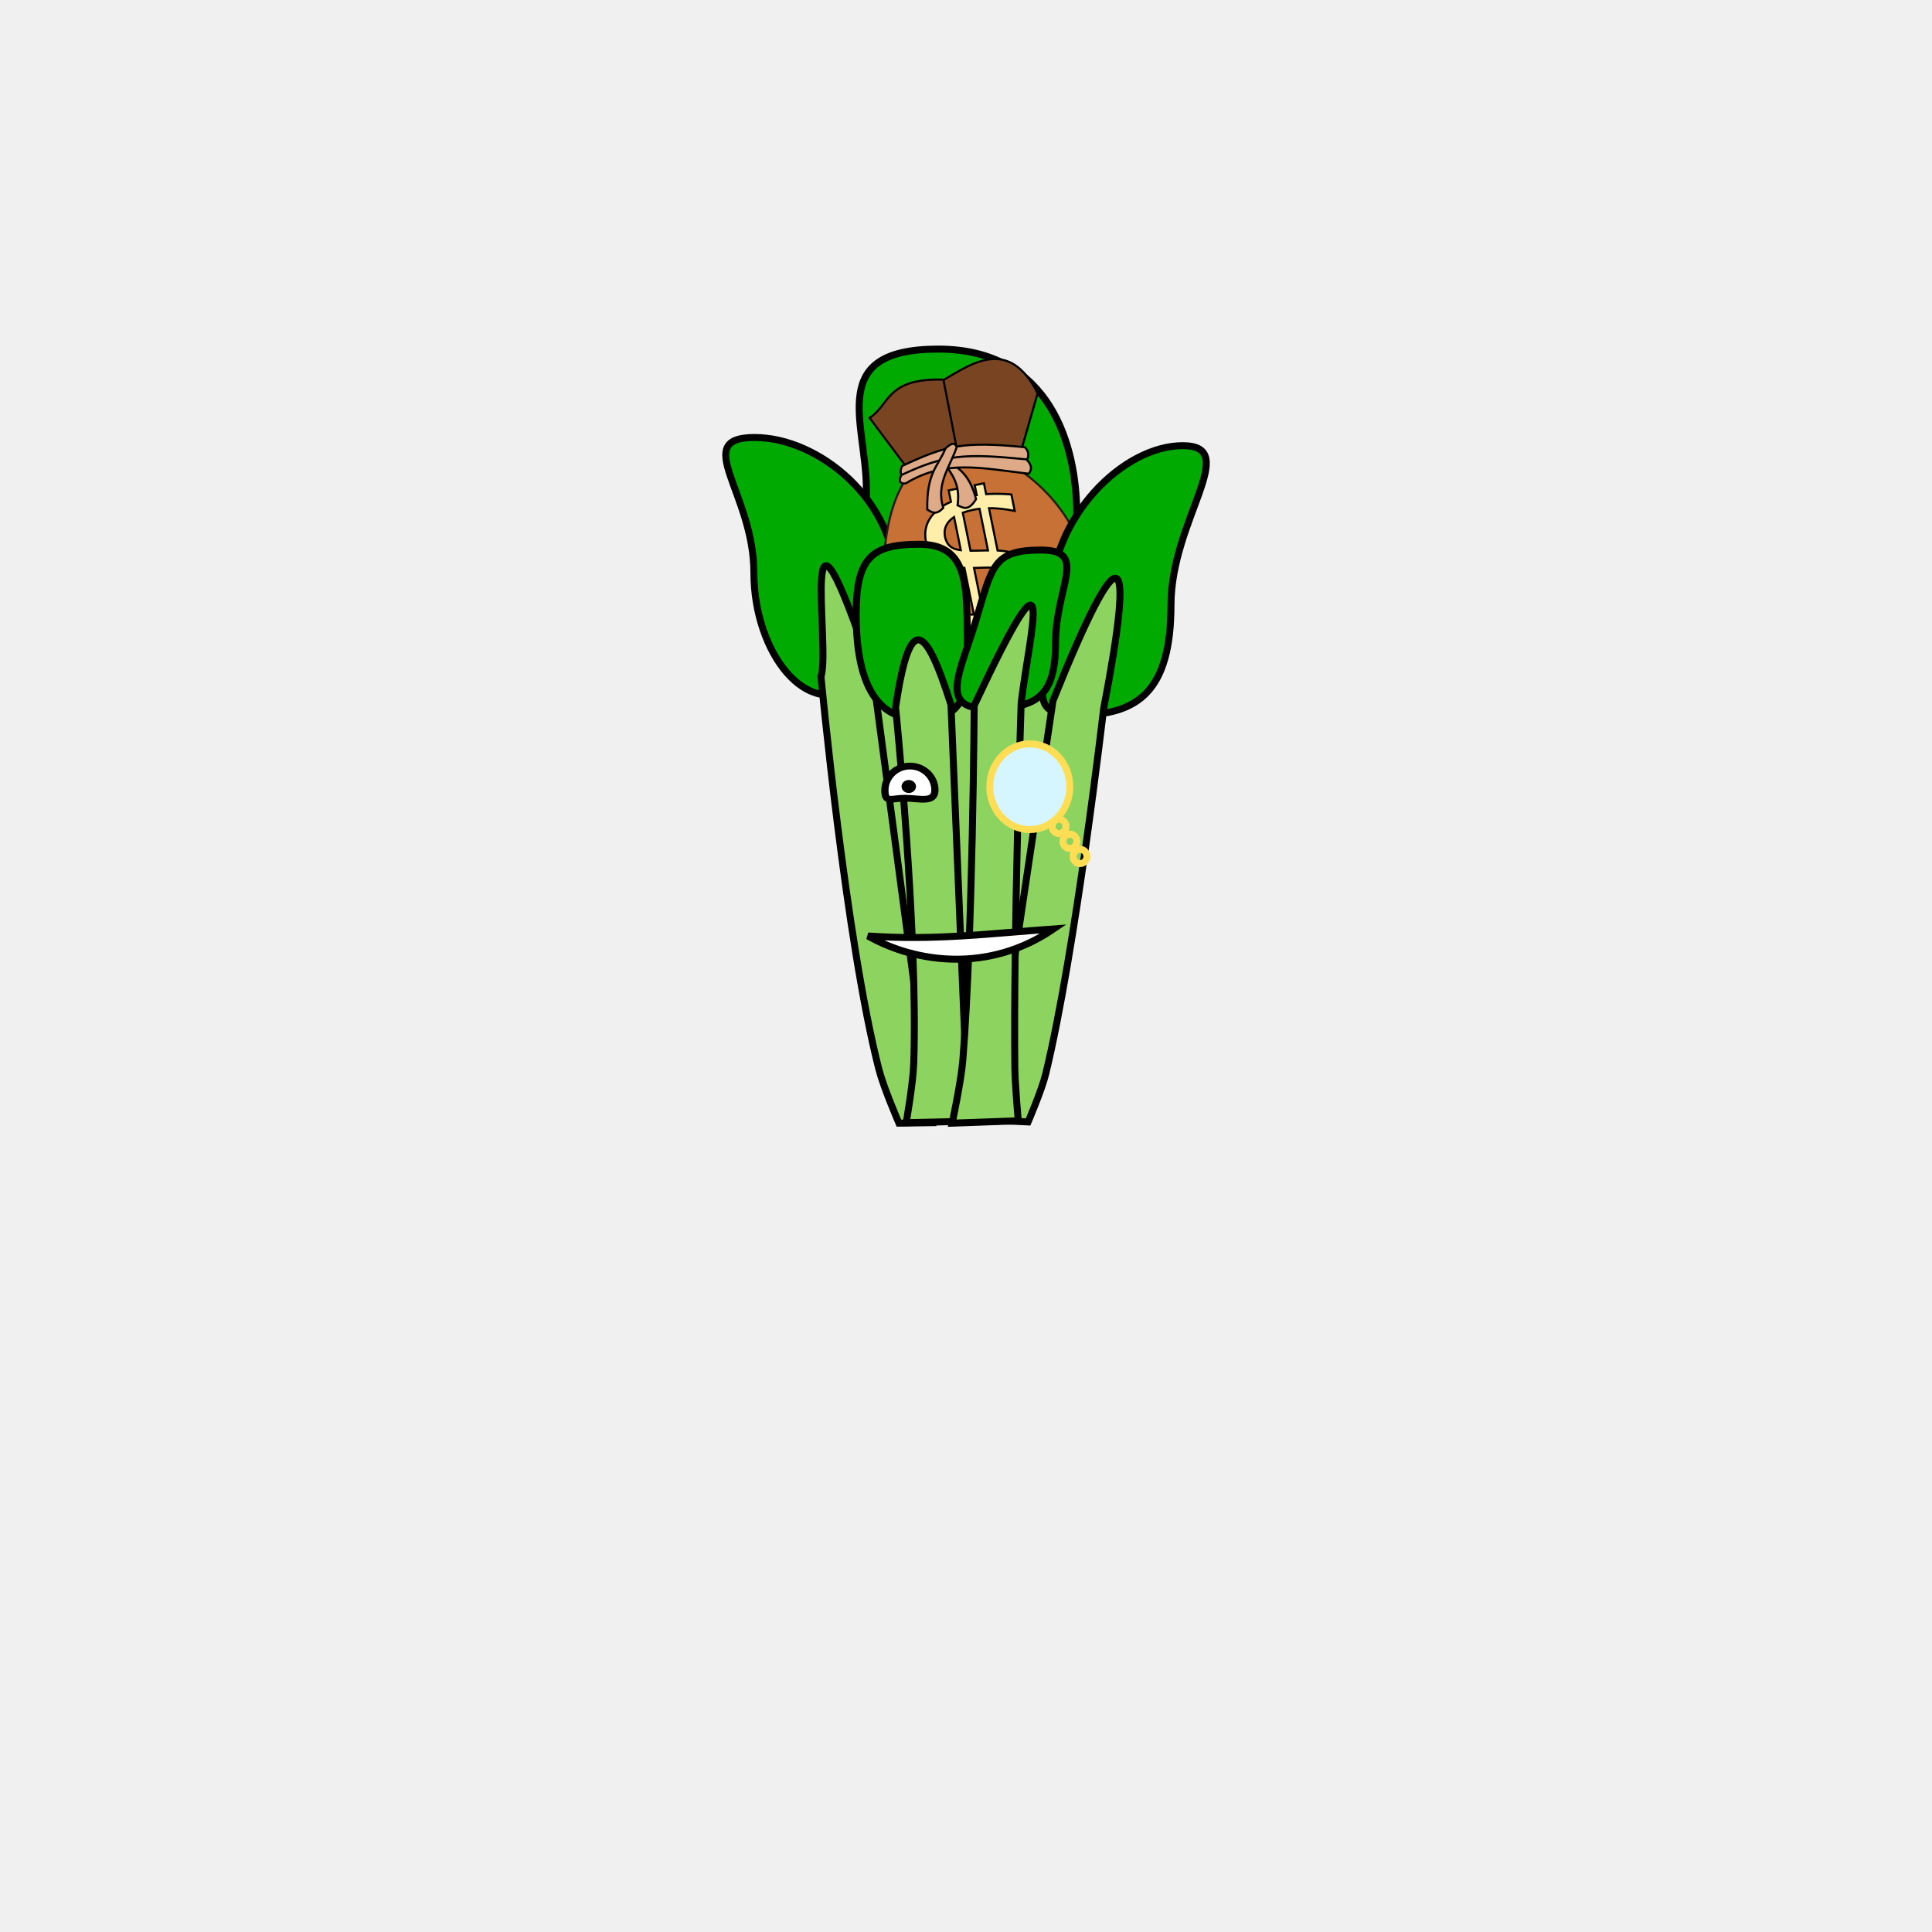
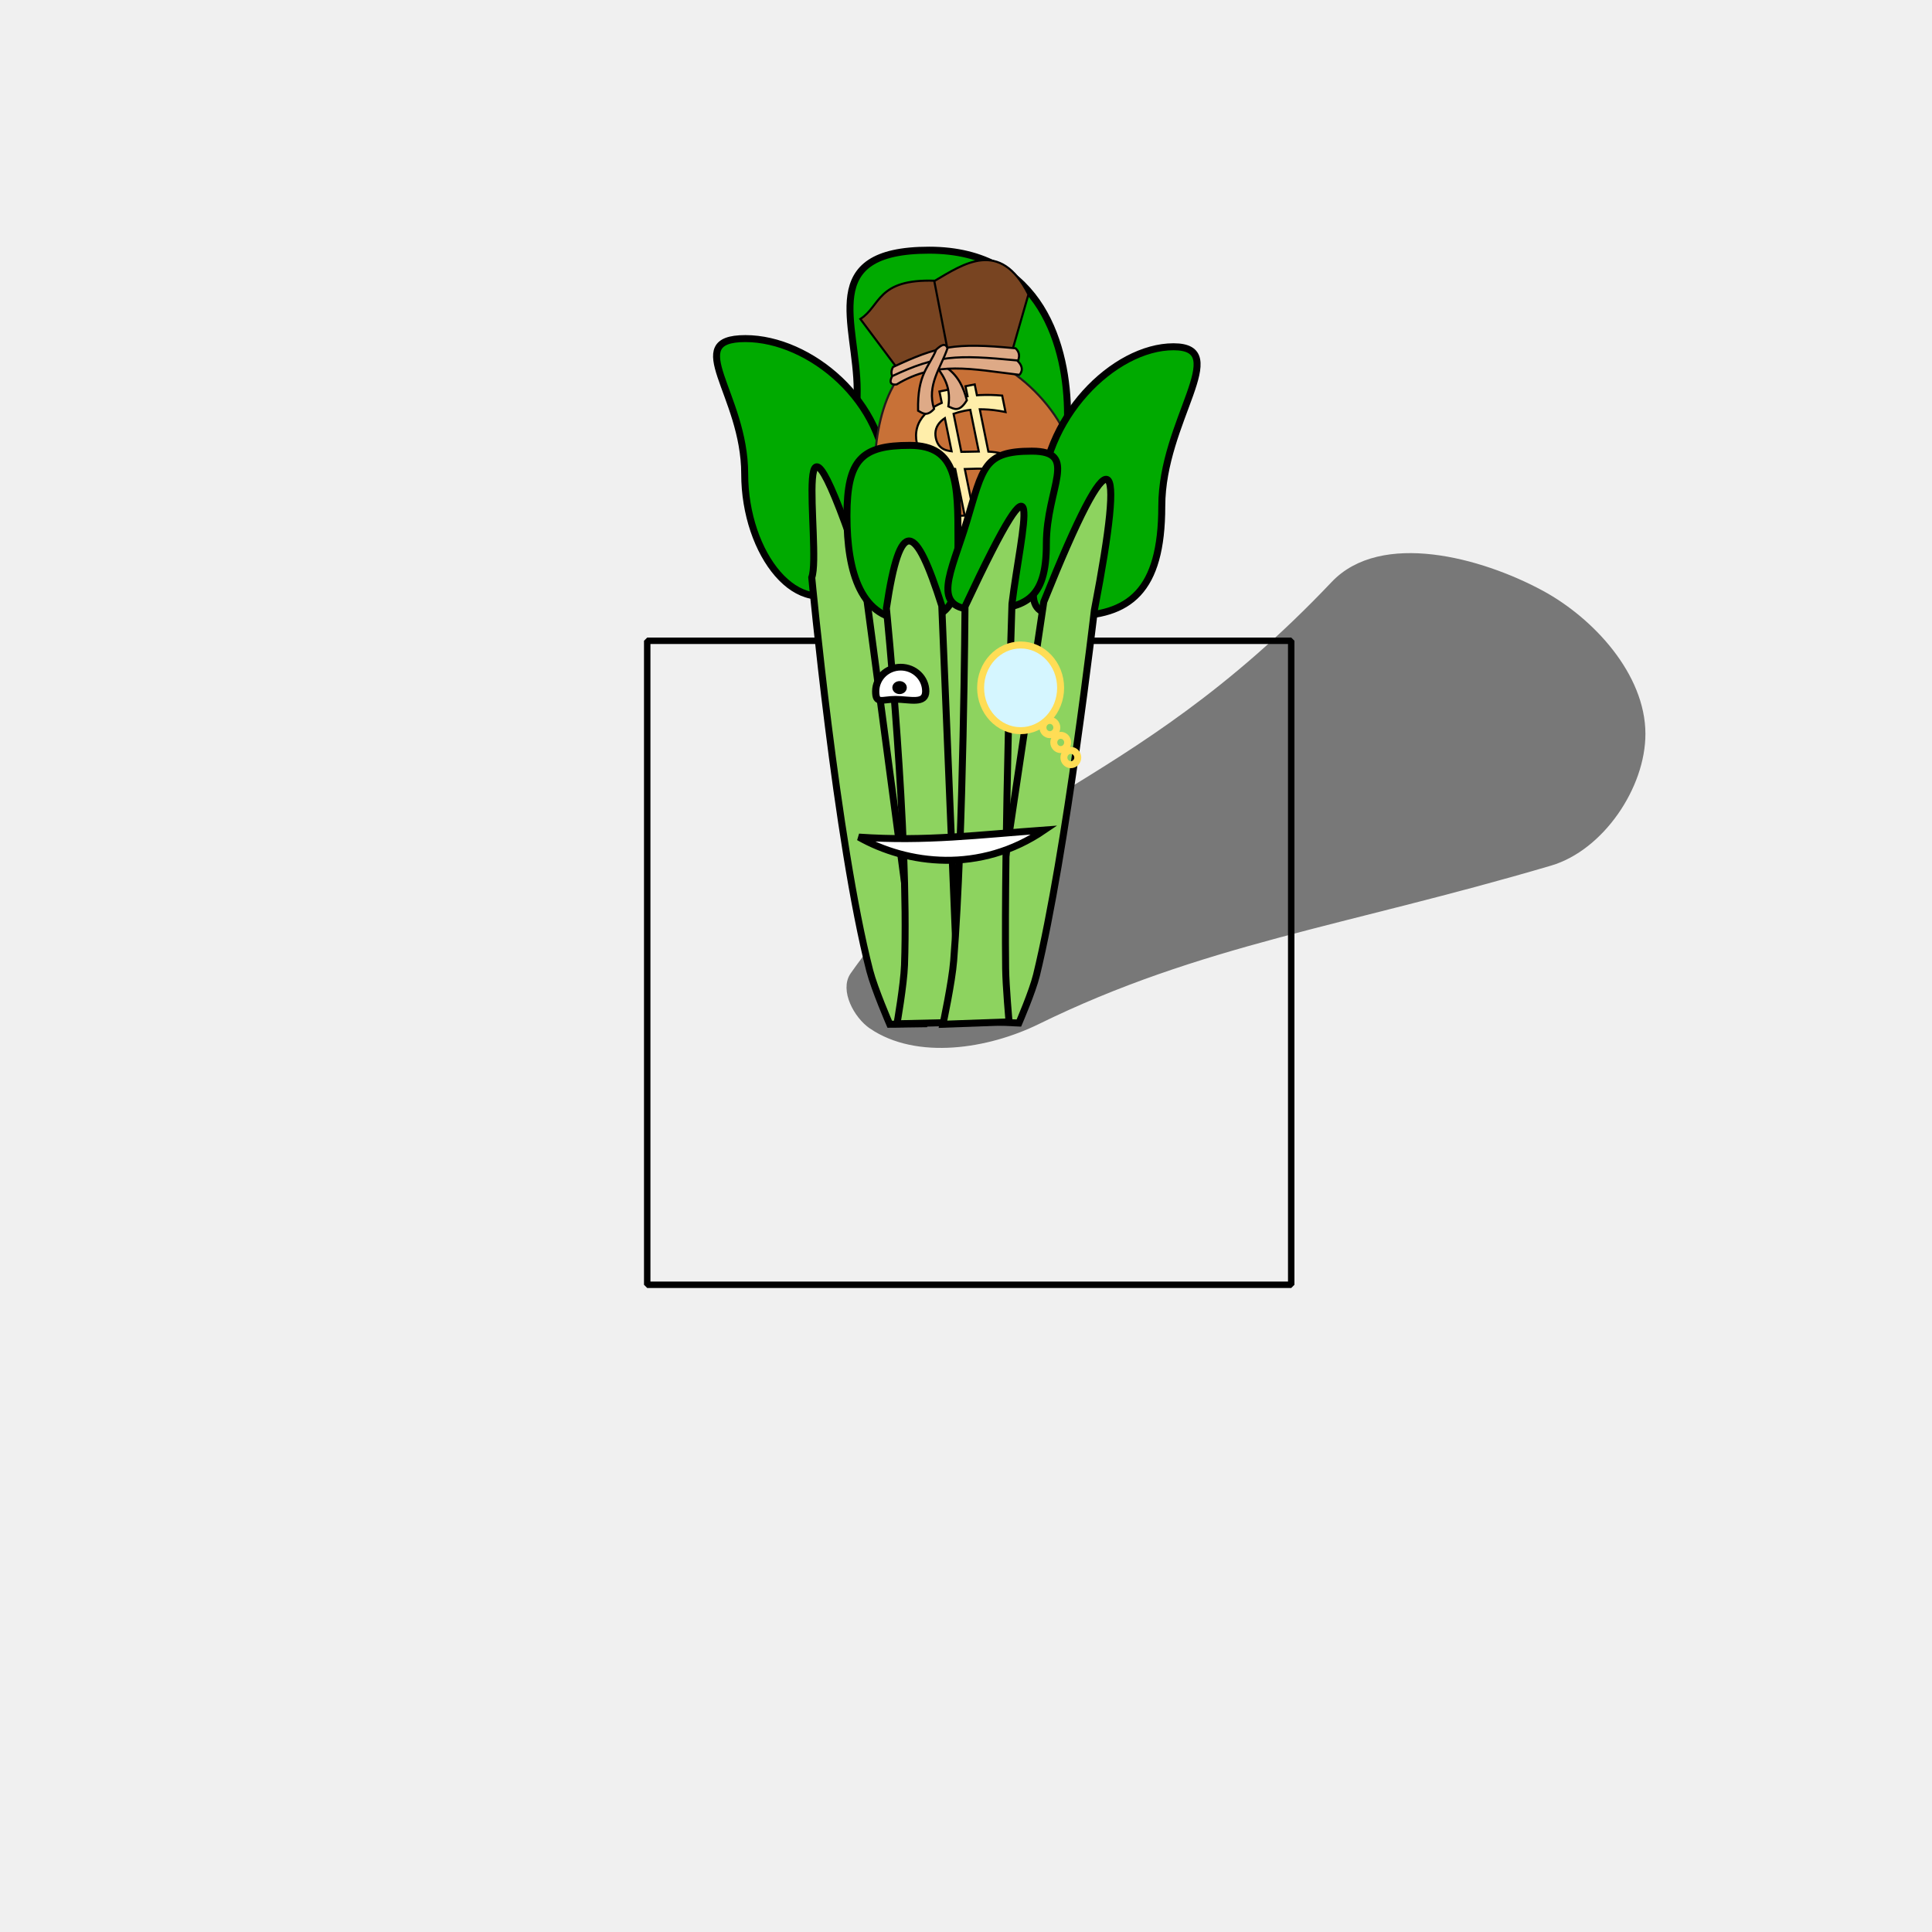
<svg xmlns="http://www.w3.org/2000/svg" width="300" height="300" viewBox="0 0 300 300" id="svg4166" version="1.1">
  <defs id="defs4168" />
-   <g id="layer8" style="display:none">
+   <g id="layer8" style="display:inline">
    <rect style="fill:none;fill-opacity:1;stroke:#000000;stroke-width:1;stroke-linejoin:bevel;stroke-miterlimit:4;stroke-dasharray:none;stroke-opacity:1" id="rect15863" width="100" height="100" x="100.5" y="851.862" transform="translate(0,-752.3622)" />
  </g>
+   <g id="layer4" style="opacity:0.5">
+     <path style="fill:#000000;fill-rule:evenodd;stroke:#000000;stroke-width:1px;stroke-linecap:butt;stroke-linejoin:miter;stroke-opacity:1" d="m 135.357,159.286 c -2.305,-1.567 -4.456,-5.574 -2.857,-7.857 18.899,-26.985 42.405,-26.721 74.643,-60.714 7.38,-7.782 22.706,-3.668 32.143,1.429 7.878,4.255 15.694,12.832 15.714,21.786 0.019,8.193 -6.427,17.684 -14.286,20 -32.174,9.481 -54.369,12.251 -79.643,24.643 -7.699,3.775 -18.623,5.536 -25.714,0.714 z" id="path7440" />
+   </g>
  <g id="layer1" transform="translate(0,-752.3622)">
-     <g id="g15867" transform="translate(-2.746064,0)">
+     <g id="g15867" transform="translate(-4.174635,-15.35714)">
      <path id="path4868" d="m 133.648,852.295 37.657,3.802 -8.28,50.48 -19.622,-0.845 z" style="fill:#8dd35f;fill-opacity:1;fill-rule:evenodd;stroke:#000000;stroke-width:0.108px;stroke-linecap:butt;stroke-linejoin:miter;stroke-opacity:1" />
      <path id="path4835" d="m 169.943,832.124 c 0,10.324 0.552,7.921 -16.957,7.921 -17.508,0 -15.709,-1.399 -15.709,-11.722 0,-10.324 -6.336,-21.755 11.172,-21.755 17.508,0 21.494,15.233 21.494,25.557 z" style="fill:#00aa00;fill-opacity:1;stroke:#000000;stroke-width:1.083;stroke-linejoin:bevel;stroke-miterlimit:4;stroke-dasharray:none;stroke-opacity:1" />
      <path id="path4829" d="m 141.815,842.579 c 0,12.423 -0.227,11.775 -5.898,16.052 -7.788,5.874 -16.106,-4.896 -16.106,-17.32 0,-12.423 -9.909,-21.016 0.113,-21.016 10.023,0 21.891,9.86 21.891,22.283 z" style="fill:#00aa00;fill-opacity:1;stroke:#000000;stroke-width:1.083;stroke-linejoin:bevel;stroke-miterlimit:4;stroke-dasharray:none;stroke-opacity:1" />
      <path id="path4722" d="m 139.849,920.493 c 3.228,1.709 5.131,1.039 7.018,0.635 l 0.642,5.601 -5.173,0.112 z" style="fill:#c6e9af;fill-rule:evenodd;stroke:#000000;stroke-width:0.108px;stroke-linecap:butt;stroke-linejoin:miter;stroke-opacity:1" />
      <path id="path4724" d="m 144.421,919.895 c 3.471,0.684 6.487,0.162 9.424,-1.344 l 0,7.916 -10.346,0.224 z" style="fill:#c6e9af;fill-rule:evenodd;stroke:#000000;stroke-width:0.108px;stroke-linecap:butt;stroke-linejoin:miter;stroke-opacity:1" />
      <path id="path4728" d="m 159.298,920.007 c 1.585,0.546 3.036,1.957 5.133,1.456 l -2.085,5.115 -3.288,-0.187 z" style="fill:#c6e9af;fill-rule:evenodd;stroke:#000000;stroke-width:0.108px;stroke-linecap:butt;stroke-linejoin:miter;stroke-opacity:1" />
      <path id="path4726" d="m 151.759,920.381 c 2.87,0.185 5.143,1.175 8.702,0.261 l 0.441,5.638 -10.466,0.448 z" style="fill:#c6e9af;fill-rule:evenodd;stroke:#000000;stroke-width:0.108px;stroke-linecap:butt;stroke-linejoin:miter;stroke-opacity:1" />
      <path id="path4730" d="m 142.215,926.541 c 6.731,-0.112 13.494,-0.224 20.331,-0.336 l -0.321,0.635 c -6.406,0.082 -13.056,0.066 -19.89,0.149 z" style="fill:#c87137;fill-rule:evenodd;stroke:#000000;stroke-width:0.108px;stroke-linecap:butt;stroke-linejoin:miter;stroke-opacity:1" />
      <g style="stroke-width:3.433;stroke-miterlimit:4;stroke-dasharray:none" transform="matrix(0.09495941,0,0,0.09442646,120.4885,826.2371)" id="g4819">
        <path style="fill:#c87137;fill-opacity:1;stroke:#241c1c;stroke-width:3.433;stroke-linejoin:bevel;stroke-miterlimit:4;stroke-dasharray:none;stroke-opacity:1" d="m 533.302,158.134 c 0,90.755 -73.727,128.733 -167.873,128.733 -94.145,0 -160.095,-39.164 -160.095,-129.919 0,-90.755 29.653,-201.108 123.798,-201.108 94.145,0 204.169,111.539 204.169,202.294 z" id="path4732" />
        <path style="fill:#784421;fill-rule:evenodd;stroke:#000000;stroke-width:3.433;stroke-linecap:butt;stroke-linejoin:miter;stroke-miterlimit:4;stroke-dasharray:none;stroke-opacity:1" d="M 250.404,-3.341 182.001,-95.179 c 33.21,-20.971 26.666,-66.241 121.853,-62.883 46.204,-27.182 106.792,-70.022 152.965,22.543 L 422.199,-14.451 c -40.703,-11.674 -72.224,-26.493 -92.353,-10.246 -18.929,-4.791 -28.213,5.617 -79.441,21.357 z" id="path4735" />
        <path style="fill:none;fill-rule:evenodd;stroke:#000000;stroke-width:3.433;stroke-linecap:butt;stroke-linejoin:miter;stroke-miterlimit:4;stroke-dasharray:none;stroke-opacity:1" d="m 302.558,-159.248 25.454,132.525" id="path4737" />
        <path style="fill:#deaa87;fill-rule:evenodd;stroke:#000000;stroke-width:3.433;stroke-linecap:butt;stroke-linejoin:miter;stroke-miterlimit:4;stroke-dasharray:none;stroke-opacity:1" d="m 235.334,-16.129 c 72.71,-34.254 100.371,-40.672 200.43,-30.824 14.735,13.531 -3.458,31.628 -3.458,31.628 -78.538,-10.307 -123.931,-29.438 -187.898,22.925 0,0 -17.998,-6.851 -9.074,-23.73 z" id="path4739" />
        <path style="font-style:normal;font-weight:normal;font-size:305.176px;line-height:125%;font-family:sans-serif;letter-spacing:0px;word-spacing:0px;fill:#ffeeaa;fill-opacity:1;stroke:#000000;stroke-width:3.433;stroke-linecap:butt;stroke-linejoin:miter;stroke-miterlimit:4;stroke-dasharray:none;stroke-opacity:1" d="m 369.008,12.402 -15.066,3.045 3.312,16.381 c -4.516,0.618 -8.972,1.364 -13.363,2.252 -4.968,1.005 -9.68,2.174 -14.15,3.494 l -3.348,-16.557 -15.066,3.047 3.795,18.771 c -11.447,4.967 -20.752,11.293 -27.891,18.992 -12.29,13.345 -16.604,29.078 -12.939,47.199 3.165,15.65 10.868,26.81 23.107,33.48 9.561,5.211 22.801,8.188 39.688,8.953 l 15.533,76.818 c -4.691,0.166 -9.456,0.111 -14.297,-0.164 -12.872,-0.732 -26.317,-2.967 -40.336,-6.705 l 5.773,28.555 c 14.13,1.62 27.582,2.282 40.354,1.986 4.503,-0.111 8.881,-0.346 13.152,-0.689 l 4.055,20.053 15.068,-3.047 -3.805,-18.816 c 2.479,-0.393 4.923,-0.822 7.312,-1.305 7.187,-1.453 13.876,-3.135 20.078,-5.039 l 3.961,19.59 15.066,-3.047 -4.416,-21.844 c 11.861,-5.044 21.338,-11.179 28.396,-18.422 13.052,-13.309 17.571,-29.894 13.555,-49.754 -3.368,-16.657 -11.645,-28.796 -24.832,-36.418 -10.127,-5.978 -23.586,-9.395 -40.348,-10.275 L 377.285,53.336 c 2.012,-0.018 4.038,-0.009 6.092,0.053 11.066,0.335 23.065,1.815 35.996,4.439 L 413.904,30.783 c -12.513,-1.09 -24.591,-1.363 -36.234,-0.818 -1.693,0.079 -3.374,0.183 -5.051,0.297 l -3.611,-17.859 z m -7.207,41.914 13.85,68.494 -19.561,0.4 c -3.194,0.115 -6.155,0.142 -9.006,0.129 L 334.43,60.76 c 5.214,-1.94 11.072,-3.57 17.586,-4.887 3.195,-0.646 6.461,-1.156 9.785,-1.557 z m -41.613,13.572 11.025,54.529 c -5.189,-0.694 -9.353,-1.768 -12.49,-3.227 -7.056,-3.432 -11.5,-9.678 -13.332,-18.738 -2.184,-10.8 0.742,-20.062 8.777,-27.783 1.786,-1.699 3.802,-3.288 6.02,-4.781 z m 54.766,83.086 c 2.222,-0.013 4.353,0.023 6.412,0.1 l 13.918,68.828 c -5.83,2.305 -12.468,4.218 -19.939,5.729 -2.417,0.489 -4.861,0.896 -7.322,1.254 l -15.23,-75.312 19.111,-0.551 c 1.033,-0.024 2.051,-0.041 3.051,-0.047 z m 22.467,1.939 c 4.442,0.957 8.25,2.263 11.406,3.93 8.192,4.25 13.304,11.409 15.34,21.477 2.332,11.532 -0.741,21.393 -9.221,29.586 -1.65,1.594 -3.485,3.098 -5.492,4.52 l -12.033,-59.512 z" id="text4780" />
        <path style="fill:#deaa87;fill-rule:evenodd;stroke:#000000;stroke-width:3.433;stroke-linecap:butt;stroke-linejoin:miter;stroke-miterlimit:4;stroke-dasharray:none;stroke-opacity:1" d="m 324.061,-14.374 c 18.615,13.664 26.811,32.529 32.082,52.855 -12.566,20.779 -21.222,14.121 -30.249,10.068 3.756,-27.182 -3.174,-44.562 -20.624,-67.117 z" id="path4760" />
        <path id="path4756" d="M 234.124,-1.217 C 306.834,-35.472 338.161,-36.856 438.22,-27.007 452.955,-13.476 442.096,-3.35 442.096,-3.35 363.645,-12.539 306.329,-27.136 241.365,12.445 c 0,0 -16.165,3.217 -7.241,-13.662 z" style="fill:#deaa87;fill-rule:evenodd;stroke:#000000;stroke-width:3.433;stroke-linecap:butt;stroke-linejoin:miter;stroke-miterlimit:4;stroke-dasharray:none;stroke-opacity:1" />
        <path style="fill:#deaa87;fill-rule:evenodd;stroke:#000000;stroke-width:3.433;stroke-linecap:butt;stroke-linejoin:miter;stroke-miterlimit:4;stroke-dasharray:none;stroke-opacity:1" d="m 324.519,-47.094 c -3.693,-8.999 -9.751,-5.683 -18.333,2.097 -12.056,29.93 -31.098,39.148 -29.791,100.676 7.359,3.961 14.066,10.308 26.124,-2.936 -12.482,-39.324 11.191,-67.618 21.999,-99.837 z" id="path4758" />
      </g>
      <path id="path4831" d="m 184.575,846.328 c 0,13.269 -5.083,17.056 -14.291,17.056 -9.208,0 -4.423,-4.209 -4.423,-17.478 0,-13.269 11.321,-24.342 20.53,-24.342 9.208,0 -1.815,11.496 -1.815,24.765 z" style="fill:#00aa00;fill-opacity:1;stroke:#000000;stroke-width:1.083;stroke-linejoin:bevel;stroke-miterlimit:4;stroke-dasharray:none;stroke-opacity:1" />
      <path id="path4714" d="m 156.531,926.317 9.722,-65.145 c 10.833,-26.929 12.748,-24.161 7.86,1.269 0,0 -4.348,37.581 -8.992,56.688 -0.622,2.559 -2.735,7.448 -2.735,7.448 z m -14.196,0.448 c 0,0 -2.369,-5.464 -3.105,-8.319 -5.147,-19.976 -9.006,-61.054 -9.006,-61.054 1.586,-4.308 -4.02,-36.433 8.1,0 l 9.223,69.299 z" style="fill:#8dd35f;fill-rule:evenodd;stroke:#000000;stroke-width:1.083;stroke-linecap:butt;stroke-linejoin:miter;stroke-miterlimit:4;stroke-dasharray:none;stroke-opacity:1" />
      <path id="path4833" d="m 152.93,851.608 c 0,8.778 -0.145,12.409 -7.599,12.409 -7.454,0 -9.641,-7.433 -9.641,-16.211 0,-8.778 2.3,-10.93 9.754,-10.93 7.454,0 7.486,5.954 7.486,14.732 z" style="fill:#00aa00;fill-opacity:1;stroke:#000000;stroke-width:1.083;stroke-linejoin:bevel;stroke-miterlimit:4;stroke-dasharray:none;stroke-opacity:1" />
      <path id="path4716" d="m 141.813,862.186 c 2.173,-14.565 4.538,-13.192 8.6,-0.399 l 2.669,64.68 -9.624,0.224 c 0,0 1.061,-6.055 1.169,-9.113 0.724,-20.453 -2.814,-55.392 -2.814,-55.392 z" style="fill:#8dd35f;fill-rule:evenodd;stroke:#000000;stroke-width:1.083;stroke-linecap:butt;stroke-linejoin:miter;stroke-miterlimit:4;stroke-dasharray:none;stroke-opacity:1" />
      <path id="path4833-1" d="m 166.654,852.189 c 0,8.778 -3.321,10.191 -10.775,10.191 -7.454,0 -3.97,-5.743 -1.588,-13.676 2.538,-8.454 2.64,-10.93 10.095,-10.93 7.454,0 2.268,5.637 2.268,14.415 z" style="fill:#00aa00;fill-opacity:1;stroke:#000000;stroke-width:1.083;stroke-linejoin:bevel;stroke-miterlimit:4;stroke-dasharray:none;stroke-opacity:1" />
      <path id="path4718" d="m 154.021,861.897 c 13.129,-27.985 8.704,-11.971 7.292,-0.422 0,0 -1.218,36.572 -0.984,56.621 0.032,2.77 0.534,8.297 0.534,8.297 l -10.266,0.373 c 0,0 1.403,-6.54 1.664,-9.857 1.539,-19.588 1.761,-55.012 1.761,-55.012 z" style="fill:#8dd35f;fill-rule:evenodd;stroke:#000000;stroke-width:1.083;stroke-linecap:butt;stroke-linejoin:miter;stroke-miterlimit:4;stroke-dasharray:none;stroke-opacity:1" />
      <path id="path4872" d="m 137.534,897.703 c 7.495,4.237 18.804,5.737 28.814,-1.098 -10.092,0.723 -18.404,1.819 -28.814,1.098 z" style="fill:#ffffff;fill-rule:evenodd;stroke:#000000;stroke-width:1.083;stroke-linecap:butt;stroke-linejoin:miter;stroke-miterlimit:4;stroke-dasharray:none;stroke-opacity:1" />
      <g transform="matrix(0.1122833,0,0,0.1045456,109.1315,825.9272)" id="g4931">
        <path style="fill:#ffffff;fill-opacity:1;stroke:#000000;stroke-width:10;stroke-linejoin:bevel;stroke-miterlimit:4;stroke-dasharray:none;stroke-opacity:1" d="m 345.472,470.009 c 0,19.805 -22.51,11.892 -41.618,11.892 -19.108,0 -27.577,7.914 -27.577,-11.892 0,-19.805 15.49,-35.86 34.598,-35.86 19.108,0 34.598,16.055 34.598,35.86 z" id="path4874" />
        <ellipse style="fill:#ffffff;fill-opacity:1;stroke:#000000;stroke-width:10;stroke-linejoin:bevel;stroke-miterlimit:4;stroke-dasharray:none;stroke-opacity:1" id="path4892-6" cx="309.286" cy="464.505" rx="5" ry="4.643" />
      </g>
      <g transform="matrix(0.1122833,0,0,0.1045456,109.1315,826.4533)" id="g4927">
        <path style="fill:#ffffff;fill-opacity:1;stroke:#000000;stroke-width:10;stroke-linejoin:bevel;stroke-miterlimit:4;stroke-dasharray:none;stroke-opacity:1" d="m 434.688,464.977 c 0,19.805 22.51,11.892 41.618,11.892 19.108,0 27.577,7.914 27.577,-11.892 0,-19.805 -15.49,-35.86 -34.598,-35.86 -19.108,0 -34.598,16.055 -34.598,35.86 z" id="path4874-1" />
        <ellipse style="fill:#ffffff;fill-opacity:1;stroke:#000000;stroke-width:10;stroke-linejoin:bevel;stroke-miterlimit:4;stroke-dasharray:none;stroke-opacity:1" id="path4892-6-1" cx="-470.874" cy="459.473" rx="5" ry="4.643" transform="scale(-1,1)" />
      </g>
      <ellipse ry="6.653" rx="6.21" cy="874.525" cx="162.656" id="path4937" style="fill:#d5f6ff;fill-opacity:1;stroke:#ffdd55;stroke-width:1.083;stroke-linejoin:bevel;stroke-miterlimit:4;stroke-dasharray:none;stroke-opacity:1" />
      <ellipse ry="1.109" rx="1.078" cy="885.35" cx="170.454" id="path4943" style="fill:none;fill-opacity:1;stroke:#ffdd55;stroke-width:1.083;stroke-linejoin:bevel;stroke-miterlimit:4;stroke-dasharray:none;stroke-opacity:1" />
      <ellipse ry="1.109" rx="1.078" cy="883.006" cx="168.882" id="path4943-5" style="fill:none;fill-opacity:1;stroke:#ffdd55;stroke-width:1.083;stroke-linejoin:bevel;stroke-miterlimit:4;stroke-dasharray:none;stroke-opacity:1" />
      <ellipse ry="1.109" rx="1.078" cy="880.691" cx="167.198" id="path4943-7" style="fill:none;fill-opacity:1;stroke:#ffdd55;stroke-width:1.083;stroke-linejoin:bevel;stroke-miterlimit:4;stroke-dasharray:none;stroke-opacity:1" />
    </g>
  </g>
</svg>
